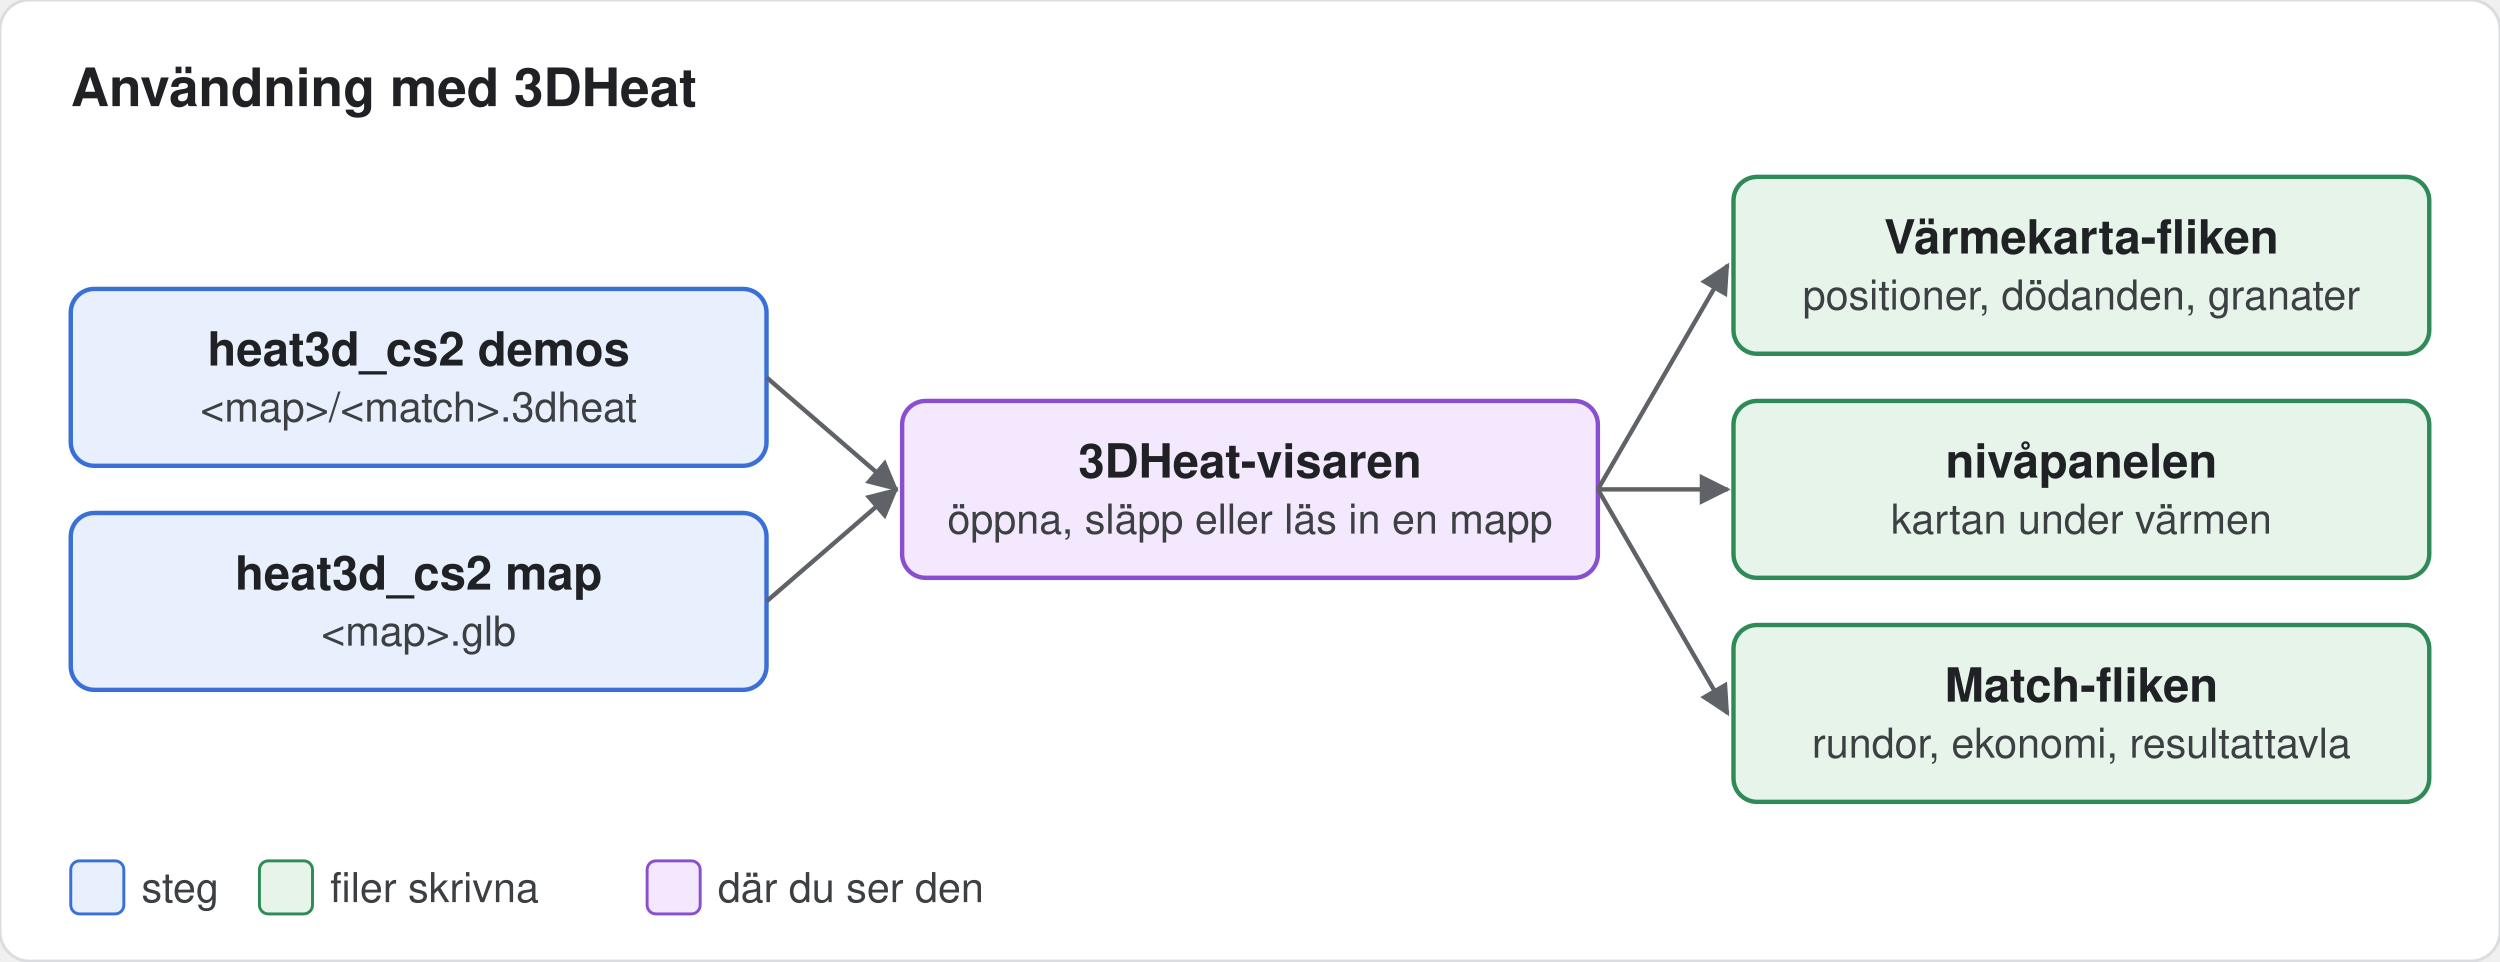
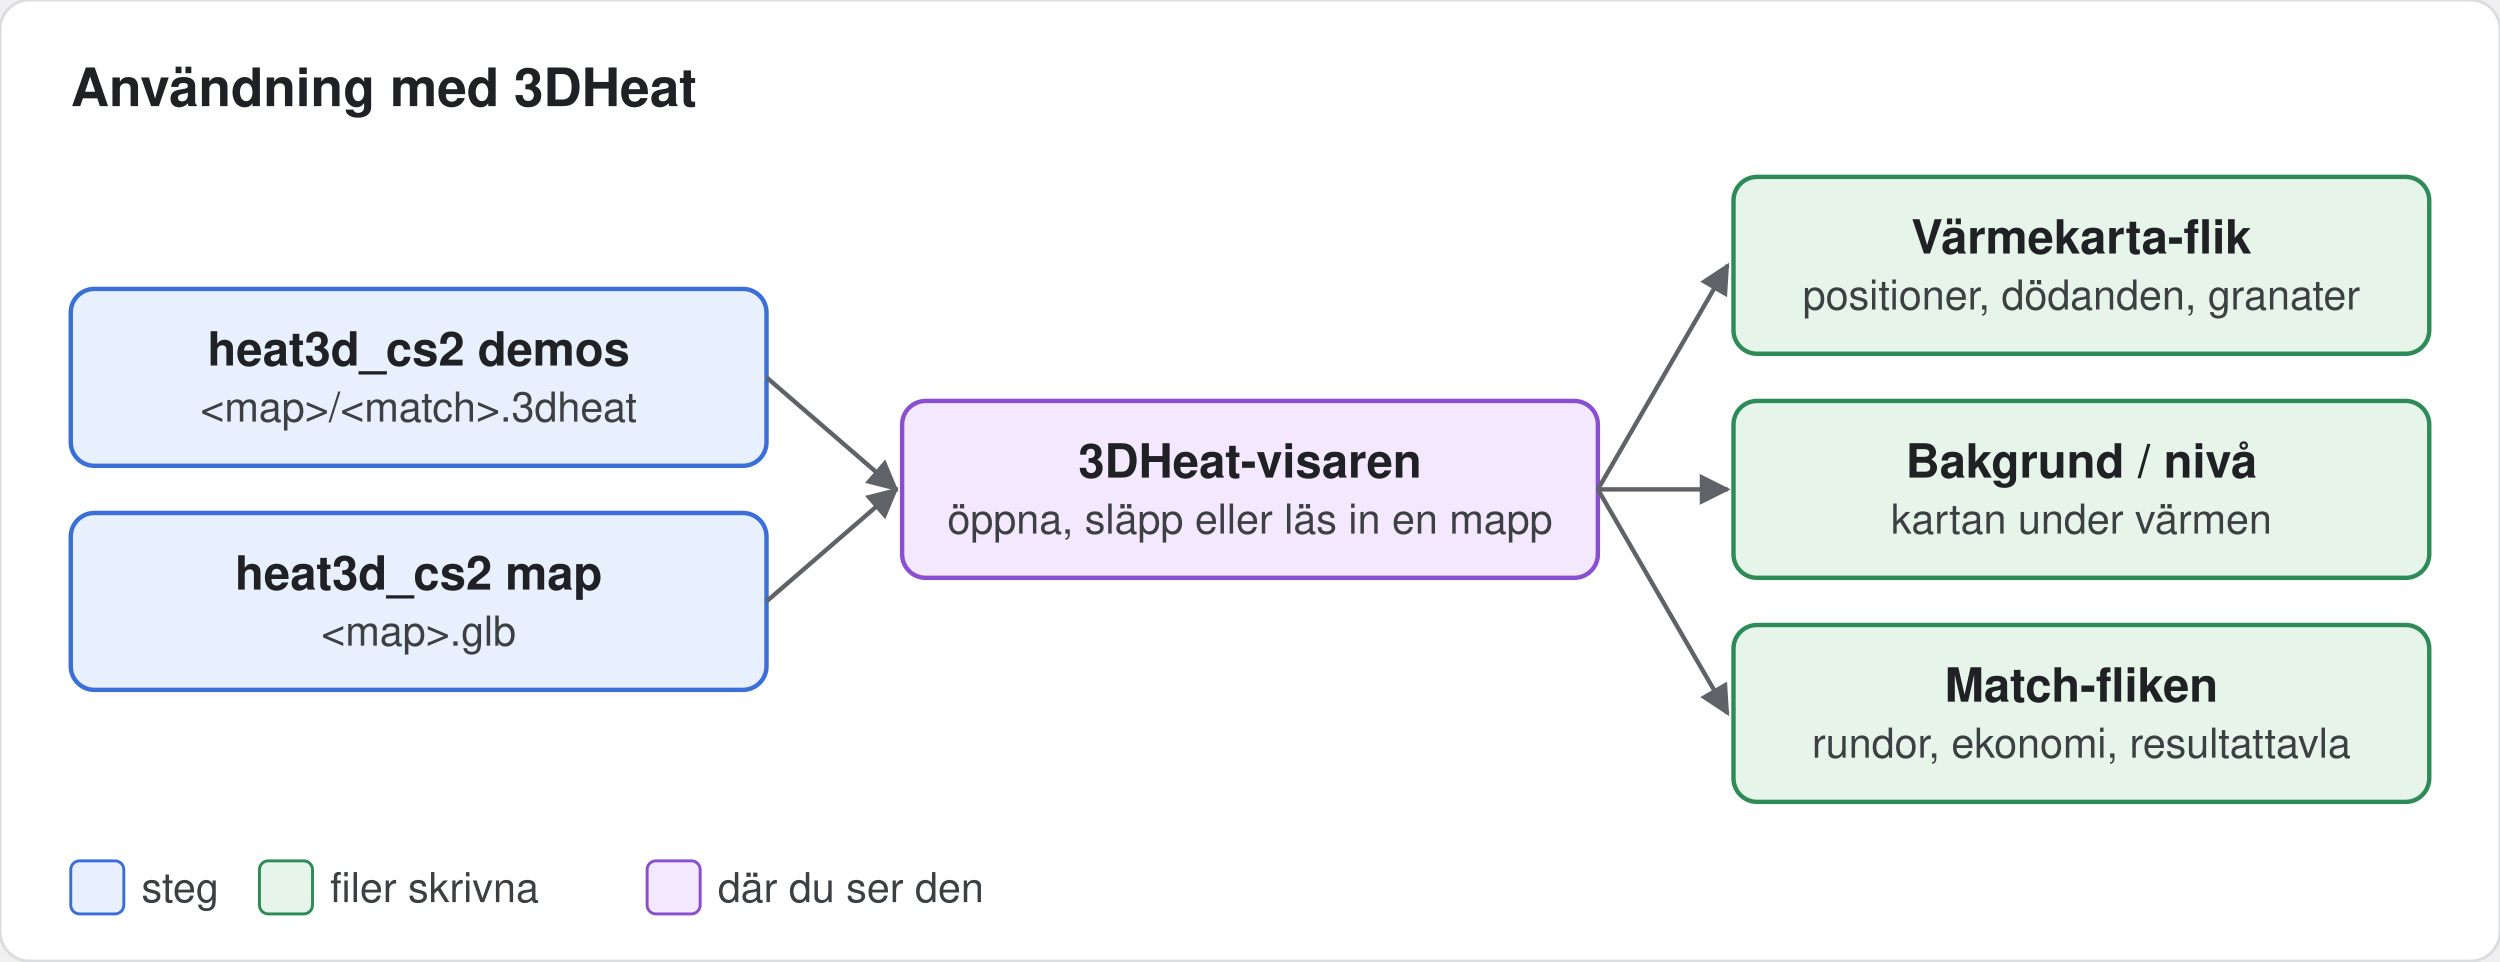
<svg xmlns="http://www.w3.org/2000/svg" width="848" height="326" viewBox="0 0 848 326" font-family="Segoe UI,Helvetica,Arial,sans-serif" role="img" aria-label="Using it with 3DHeat">
  <defs>
    <marker id="a" viewBox="0 0 10 10" refX="9" refY="5" markerWidth="7" markerHeight="7" orient="auto">
      <path d="M0,0 L10,5 L0,10 z" fill="#5f6368" />
    </marker>
  </defs>
  <rect width="848" height="326" rx="10" fill="#ffffff" stroke="#dadce0" />
  <text x="24" y="36" font-size="18" font-weight="600" fill="#202124">Användning med 3DHeat</text>
  <rect x="24" y="98.0" width="236" height="60" rx="8" fill="#e8f0fe" stroke="#3b6fd8" stroke-width="1.5" />
  <text x="142.0" y="124.0" text-anchor="middle" font-weight="600" font-size="16" fill="#202124">heat3d_cs2 demos</text>
  <text x="142.0" y="143.0" text-anchor="middle" font-size="14" fill="#3c4043">&lt;map&gt;/&lt;match&gt;.3dheat</text>
  <rect x="24" y="174.0" width="236" height="60" rx="8" fill="#e8f0fe" stroke="#3b6fd8" stroke-width="1.5" />
  <text x="142.0" y="200.0" text-anchor="middle" font-weight="600" font-size="16" fill="#202124">heat3d_cs2 map</text>
  <text x="142.0" y="219.0" text-anchor="middle" font-size="14" fill="#3c4043">&lt;map&gt;.glb</text>
  <rect x="306" y="136.0" width="236" height="60" rx="8" fill="#f3e8fd" stroke="#8a4fd0" stroke-width="1.5" />
  <text x="424.0" y="162.0" text-anchor="middle" font-weight="600" font-size="16" fill="#202124">3DHeat-visaren</text>
  <text x="424.0" y="181.0" text-anchor="middle" font-size="14" fill="#3c4043">öppna, släpp eller läs in en mapp</text>
  <rect x="588" y="60.0" width="236" height="60" rx="8" fill="#e6f4ea" stroke="#2e8b57" stroke-width="1.5" />
-   <text x="706.0" y="86.0" text-anchor="middle" font-weight="600" font-size="16" fill="#202124">Värmekarta-fliken</text>
+   <text x="706.0" y="86.0" text-anchor="middle" font-weight="600" font-size="16" fill="#202124">Värmekarta-flik</text>
  <text x="706.0" y="105.0" text-anchor="middle" font-size="14" fill="#3c4043">positioner, dödanden, granater</text>
  <rect x="588" y="136.0" width="236" height="60" rx="8" fill="#e6f4ea" stroke="#2e8b57" stroke-width="1.5" />
-   <text x="706.0" y="162.0" text-anchor="middle" font-weight="600" font-size="16" fill="#202124">nivåpanelen</text>
+   <text x="706.0" y="162.0" text-anchor="middle" font-weight="600" font-size="16" fill="#202124">Bakgrund / nivå</text>
  <text x="706.0" y="181.0" text-anchor="middle" font-size="14" fill="#3c4043">kartan under värmen</text>
  <rect x="588" y="212.0" width="236" height="60" rx="8" fill="#e6f4ea" stroke="#2e8b57" stroke-width="1.5" />
  <text x="706.0" y="238.0" text-anchor="middle" font-weight="600" font-size="16" fill="#202124">Match-fliken</text>
  <text x="706.0" y="257.0" text-anchor="middle" font-size="14" fill="#3c4043">rundor, ekonomi, resultattavla</text>
  <line x1="260" y1="128.0" x2="304" y2="166.0" stroke="#5f6368" stroke-width="1.5" marker-end="url(#a)" />
  <line x1="260" y1="204.0" x2="304" y2="166.0" stroke="#5f6368" stroke-width="1.5" marker-end="url(#a)" />
  <line x1="542" y1="166.0" x2="586" y2="90.0" stroke="#5f6368" stroke-width="1.5" marker-end="url(#a)" />
  <line x1="542" y1="166.0" x2="586" y2="166.0" stroke="#5f6368" stroke-width="1.5" marker-end="url(#a)" />
  <line x1="542" y1="166.0" x2="586" y2="242.0" stroke="#5f6368" stroke-width="1.5" marker-end="url(#a)" />
  <rect x="24" y="292" width="18" height="18" rx="3" fill="#e8f0fe" stroke="#3b6fd8" />
  <text x="48" y="306" font-size="14" fill="#3c4043">steg</text>
  <rect x="88.0" y="292" width="18" height="18" rx="3" fill="#e6f4ea" stroke="#2e8b57" />
  <text x="112.0" y="306" font-size="14" fill="#3c4043">filer skrivna</text>
  <rect x="219.5" y="292" width="18" height="18" rx="3" fill="#f3e8fd" stroke="#8a4fd0" />
  <text x="243.5" y="306" font-size="14" fill="#3c4043">där du ser den</text>
</svg>
